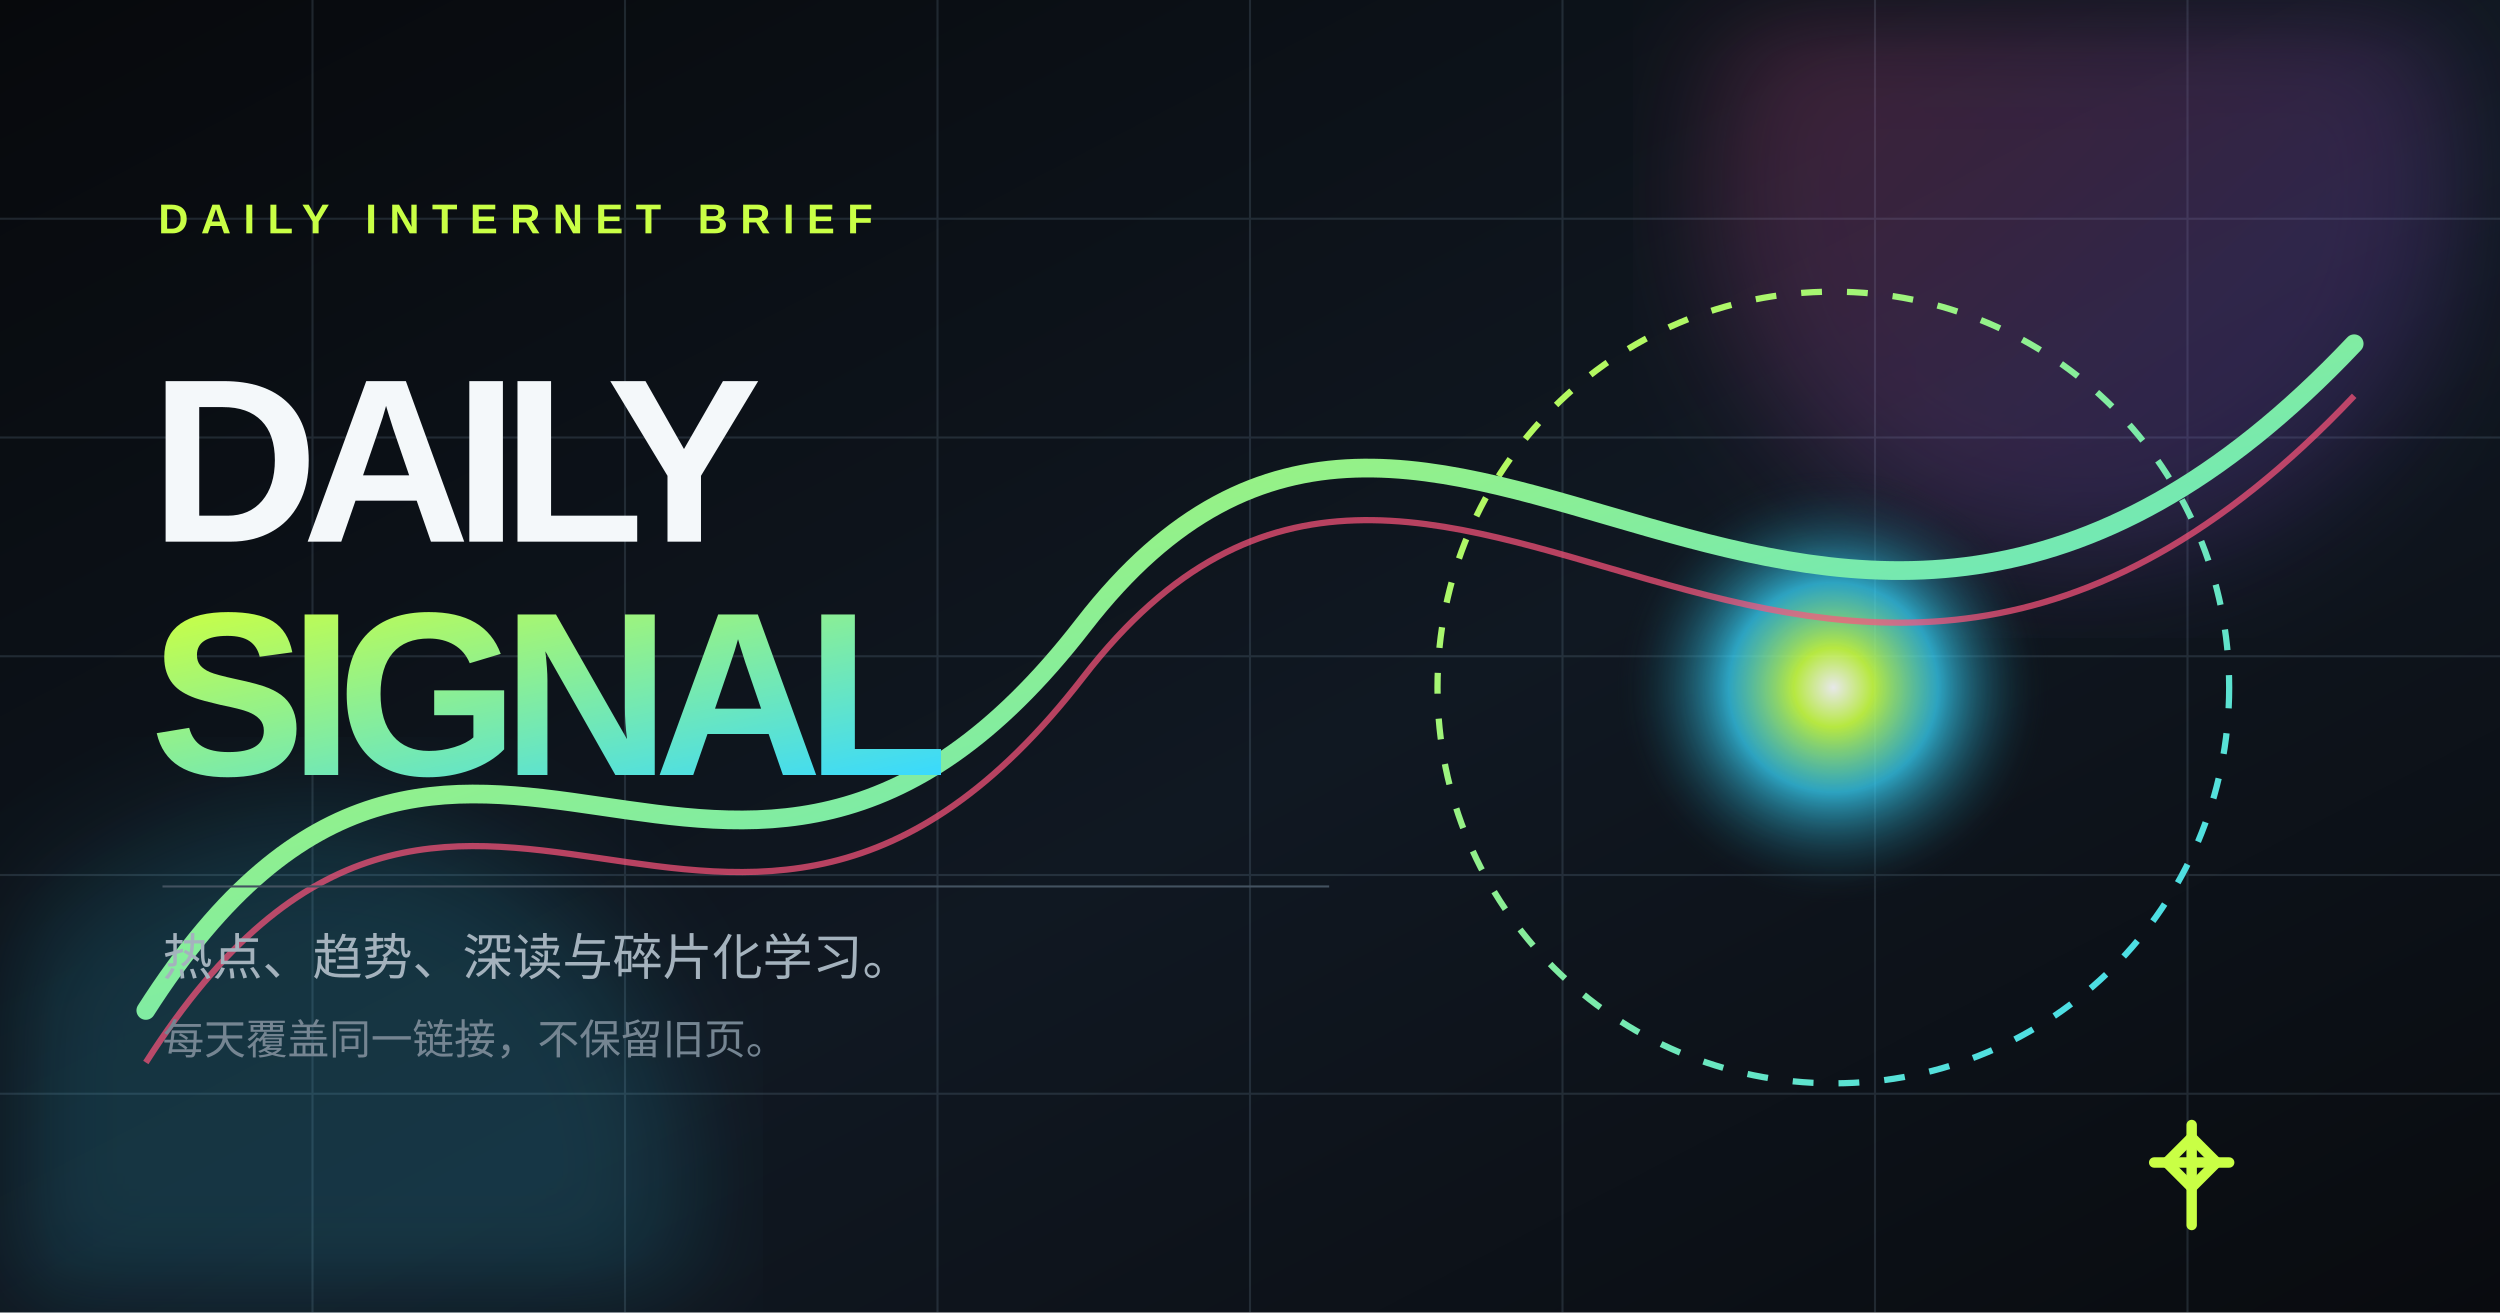
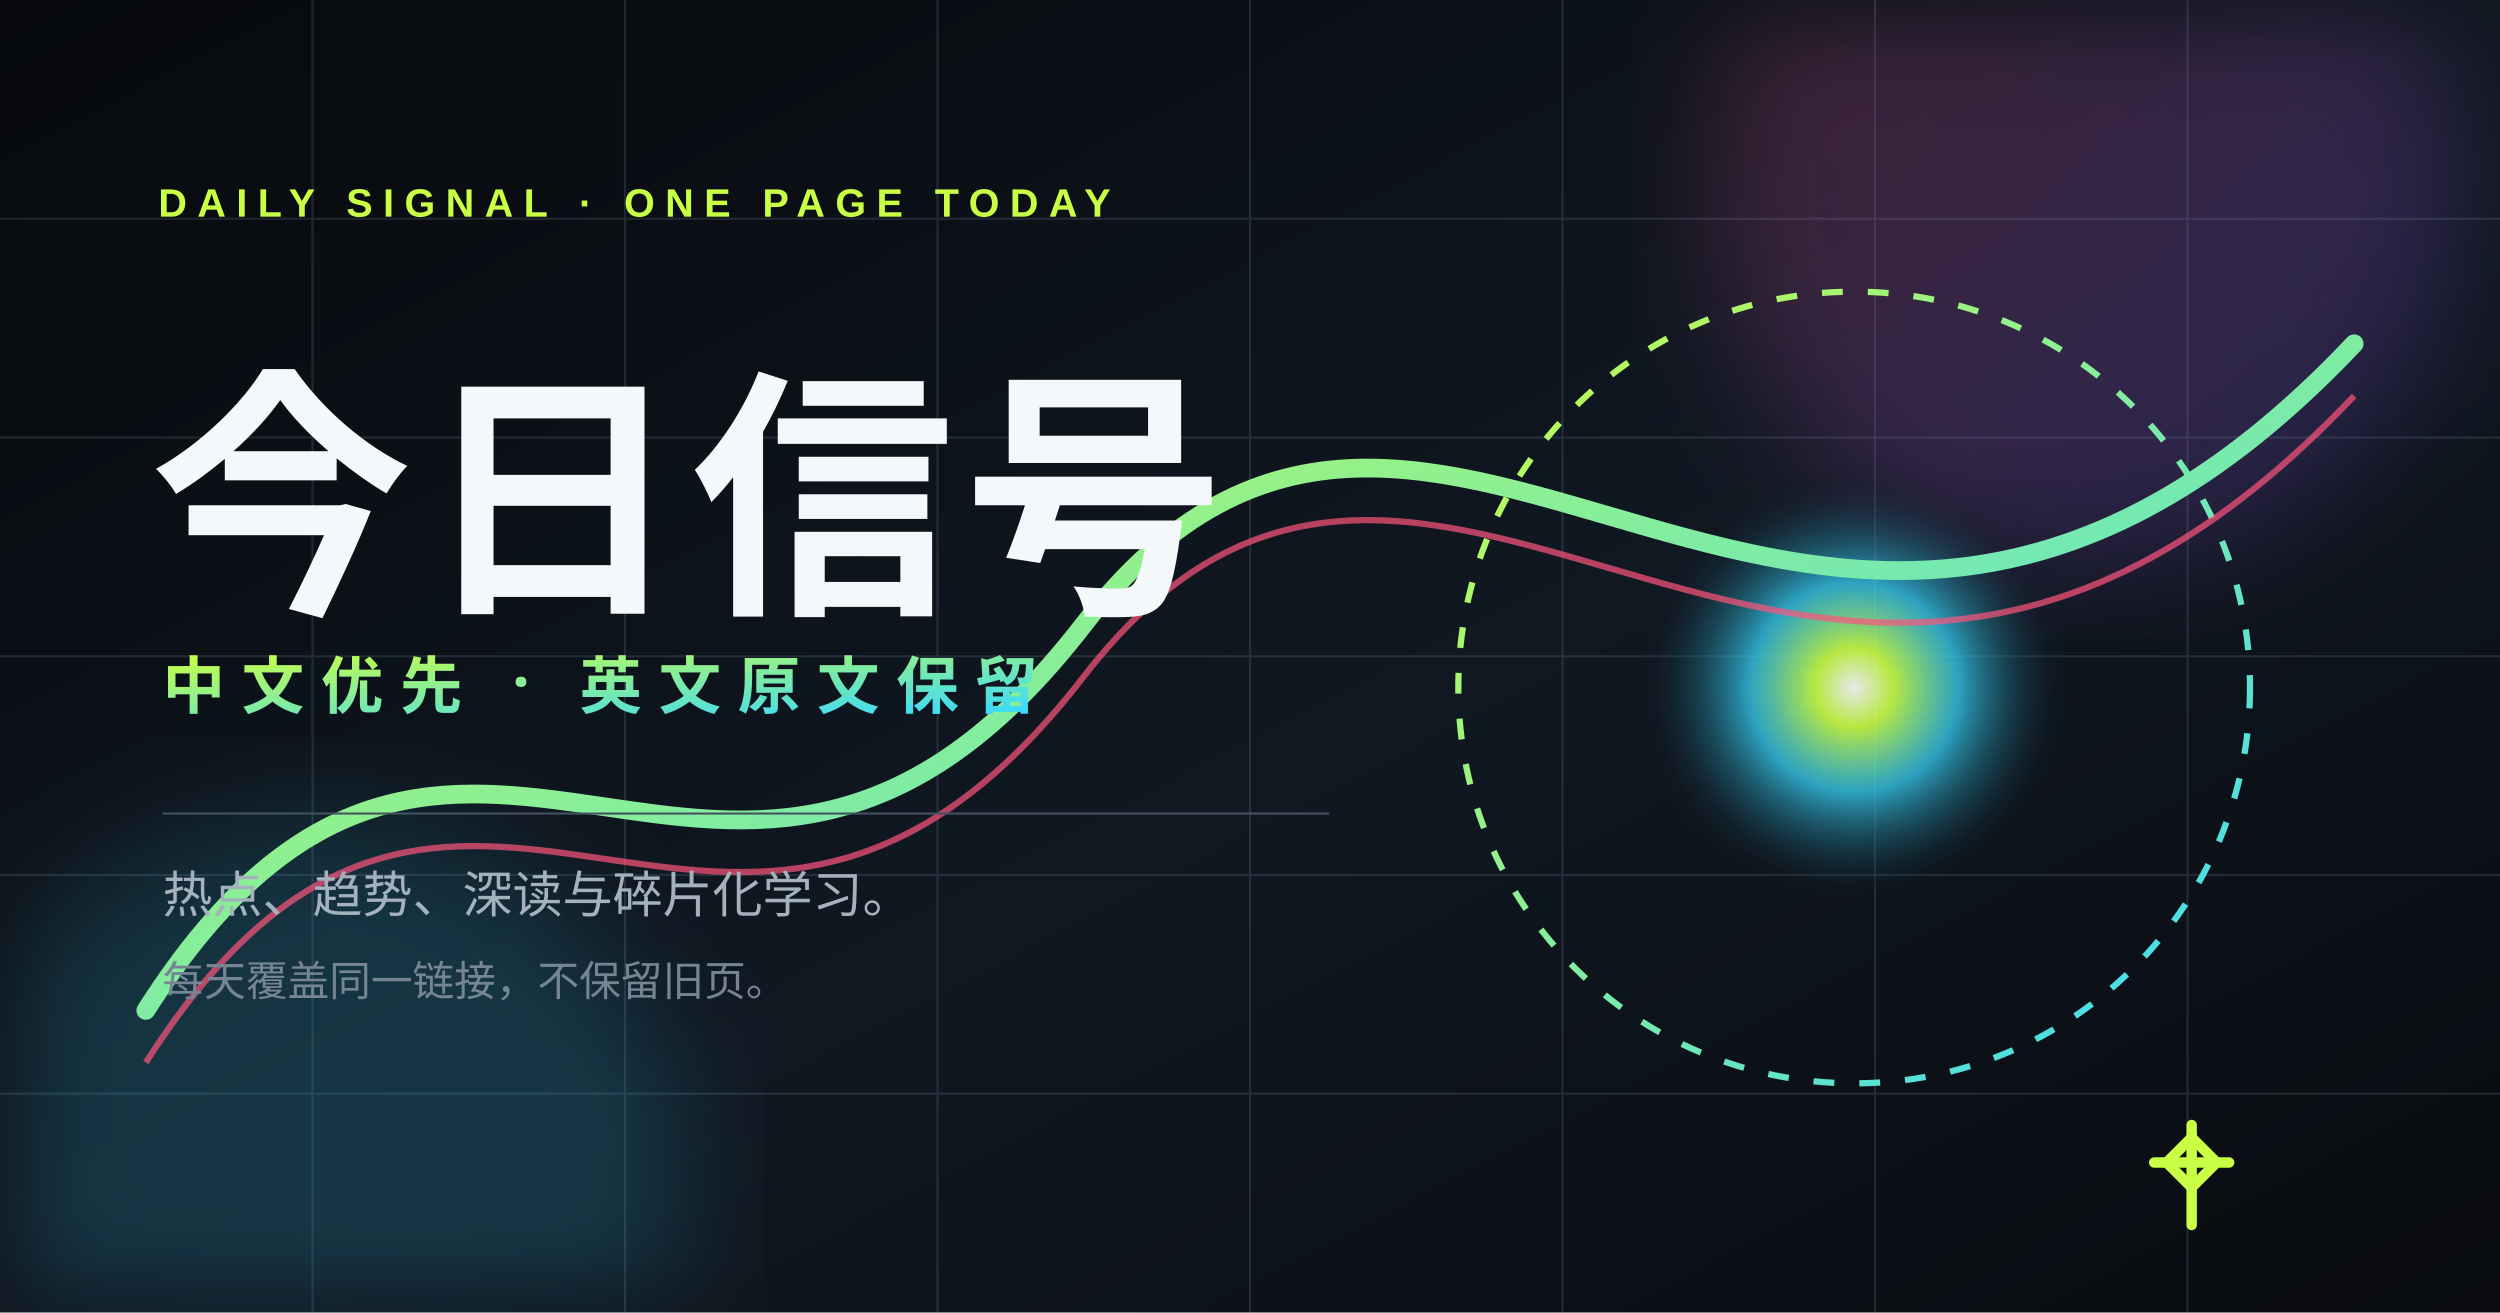
<svg xmlns="http://www.w3.org/2000/svg" width="1200" height="630" viewBox="0 0 1200 630">
  <defs>
    <linearGradient id="bg" x1="0" y1="0" x2="1" y2="1">
      <stop offset="0" stop-color="#07090c" />
      <stop offset=".55" stop-color="#101822" />
      <stop offset="1" stop-color="#090b0f" />
    </linearGradient>
    <linearGradient id="acid" x1="0" y1="0" x2="1" y2="1">
      <stop offset="0" stop-color="#c9ff45" />
      <stop offset="1" stop-color="#38d9ff" />
    </linearGradient>
    <linearGradient id="pink" x1="0" y1="0" x2="1" y2="1">
      <stop offset="0" stop-color="#ff547c" />
      <stop offset="1" stop-color="#7357ff" />
    </linearGradient>
    <radialGradient id="orb">
      <stop offset="0" stop-color="#fff" />
      <stop offset=".18" stop-color="#c9ff45" />
      <stop offset=".48" stop-color="#38d9ff" stop-opacity=".8" />
      <stop offset="1" stop-color="#0b1016" stop-opacity="0" />
    </radialGradient>
    <filter id="blur">
      <feGaussianBlur stdDeviation="28" />
    </filter>
  </defs>
  <rect width="1200" height="630" fill="url(#bg)" />
  <g opacity=".18" stroke="#87a2b5">
    <path d="M0 105h1200M0 210h1200M0 315h1200M0 420h1200M0 525h1200" />
    <path d="M150 0v630M300 0v630M450 0v630M600 0v630M750 0v630M900 0v630M1050 0v630" />
  </g>
  <circle cx="1000" cy="90" r="180" fill="url(#pink)" opacity=".22" filter="url(#blur)" />
  <circle cx="150" cy="570" r="180" fill="#38d9ff" opacity=".16" filter="url(#blur)" />
-   <circle cx="880" cy="330" r="190" fill="none" stroke="url(#acid)" stroke-width="3" stroke-dasharray="10 12" />
-   <circle cx="880" cy="330" r="105" fill="url(#orb)" opacity=".9" />
+   <circle cx="890" cy="330" r="190" fill="none" stroke="url(#acid)" stroke-width="3" stroke-dasharray="10 12" />
+   <circle cx="890" cy="330" r="105" fill="url(#orb)" opacity=".9" />
  <path d="M70 485C220 250 350 520 520 300S870 440 1130 165" fill="none" stroke="url(#acid)" stroke-width="9" stroke-linecap="round" />
  <path d="M70 510C220 275 350 545 520 325S870 465 1130 190" fill="none" stroke="#ff547c" stroke-width="3" opacity=".7" />
-   <text x="76" y="112" fill="#c9ff45" font-family="Arial, Helvetica, sans-serif" font-size="20" font-weight="900" letter-spacing="6">DAILY INTERNET BRIEF</text>
-   <text x="72" y="260" fill="#f4f8fa" font-family="Arial, Helvetica, sans-serif" font-size="112" font-weight="900" letter-spacing="-8">DAILY</text>
-   <text x="72" y="372" fill="url(#acid)" font-family="Arial, Helvetica, sans-serif" font-size="112" font-weight="900" letter-spacing="-8">SIGNAL</text>
-   <rect x="78" y="425" width="560" height="1" fill="#435260" />
-   <text x="78" y="468" fill="#a4b2bd" font-family="Arial, Helvetica, sans-serif" font-size="24">热点、趋势、深读与碎片化学习。</text>
-   <text x="78" y="506" fill="#758592" font-family="Arial, Helvetica, sans-serif" font-size="20">每天覆盖同一链接，不保留旧页。</text>
+   <text x="76" y="104" fill="#c9ff45" font-family="Arial, Helvetica, sans-serif" font-size="19" font-weight="900" letter-spacing="5">DAILY SIGNAL · ONE PAGE TODAY</text>
+   <text x="72" y="285" fill="#f4f8fa" font-family="'PingFang SC','Hiragino Sans GB',sans-serif" font-size="126" font-weight="900" letter-spacing="4">今日信号</text>
+   <text x="78" y="340" fill="url(#acid)" font-family="'PingFang SC','Hiragino Sans GB',sans-serif" font-size="30" font-weight="800" letter-spacing="8">中文优先 · 英文原文保留</text>
+   <rect x="78" y="390" width="560" height="1" fill="#435260" />
+   <text x="78" y="438" fill="#a4b2bd" font-family="'PingFang SC','Hiragino Sans GB',sans-serif" font-size="24">热点、趋势、深读与碎片化学习。</text>
+   <text x="78" y="478" fill="#758592" font-family="'PingFang SC','Hiragino Sans GB',sans-serif" font-size="20">每天覆盖同一链接，不保留旧页。</text>
  <g transform="translate(1040 540)" fill="none" stroke="#c9ff45" stroke-width="5" stroke-linecap="round">
    <path d="M0 18L12 6l12 12-12 12z" />
    <path d="M12 0v48M-6 18h36" />
  </g>
</svg>
